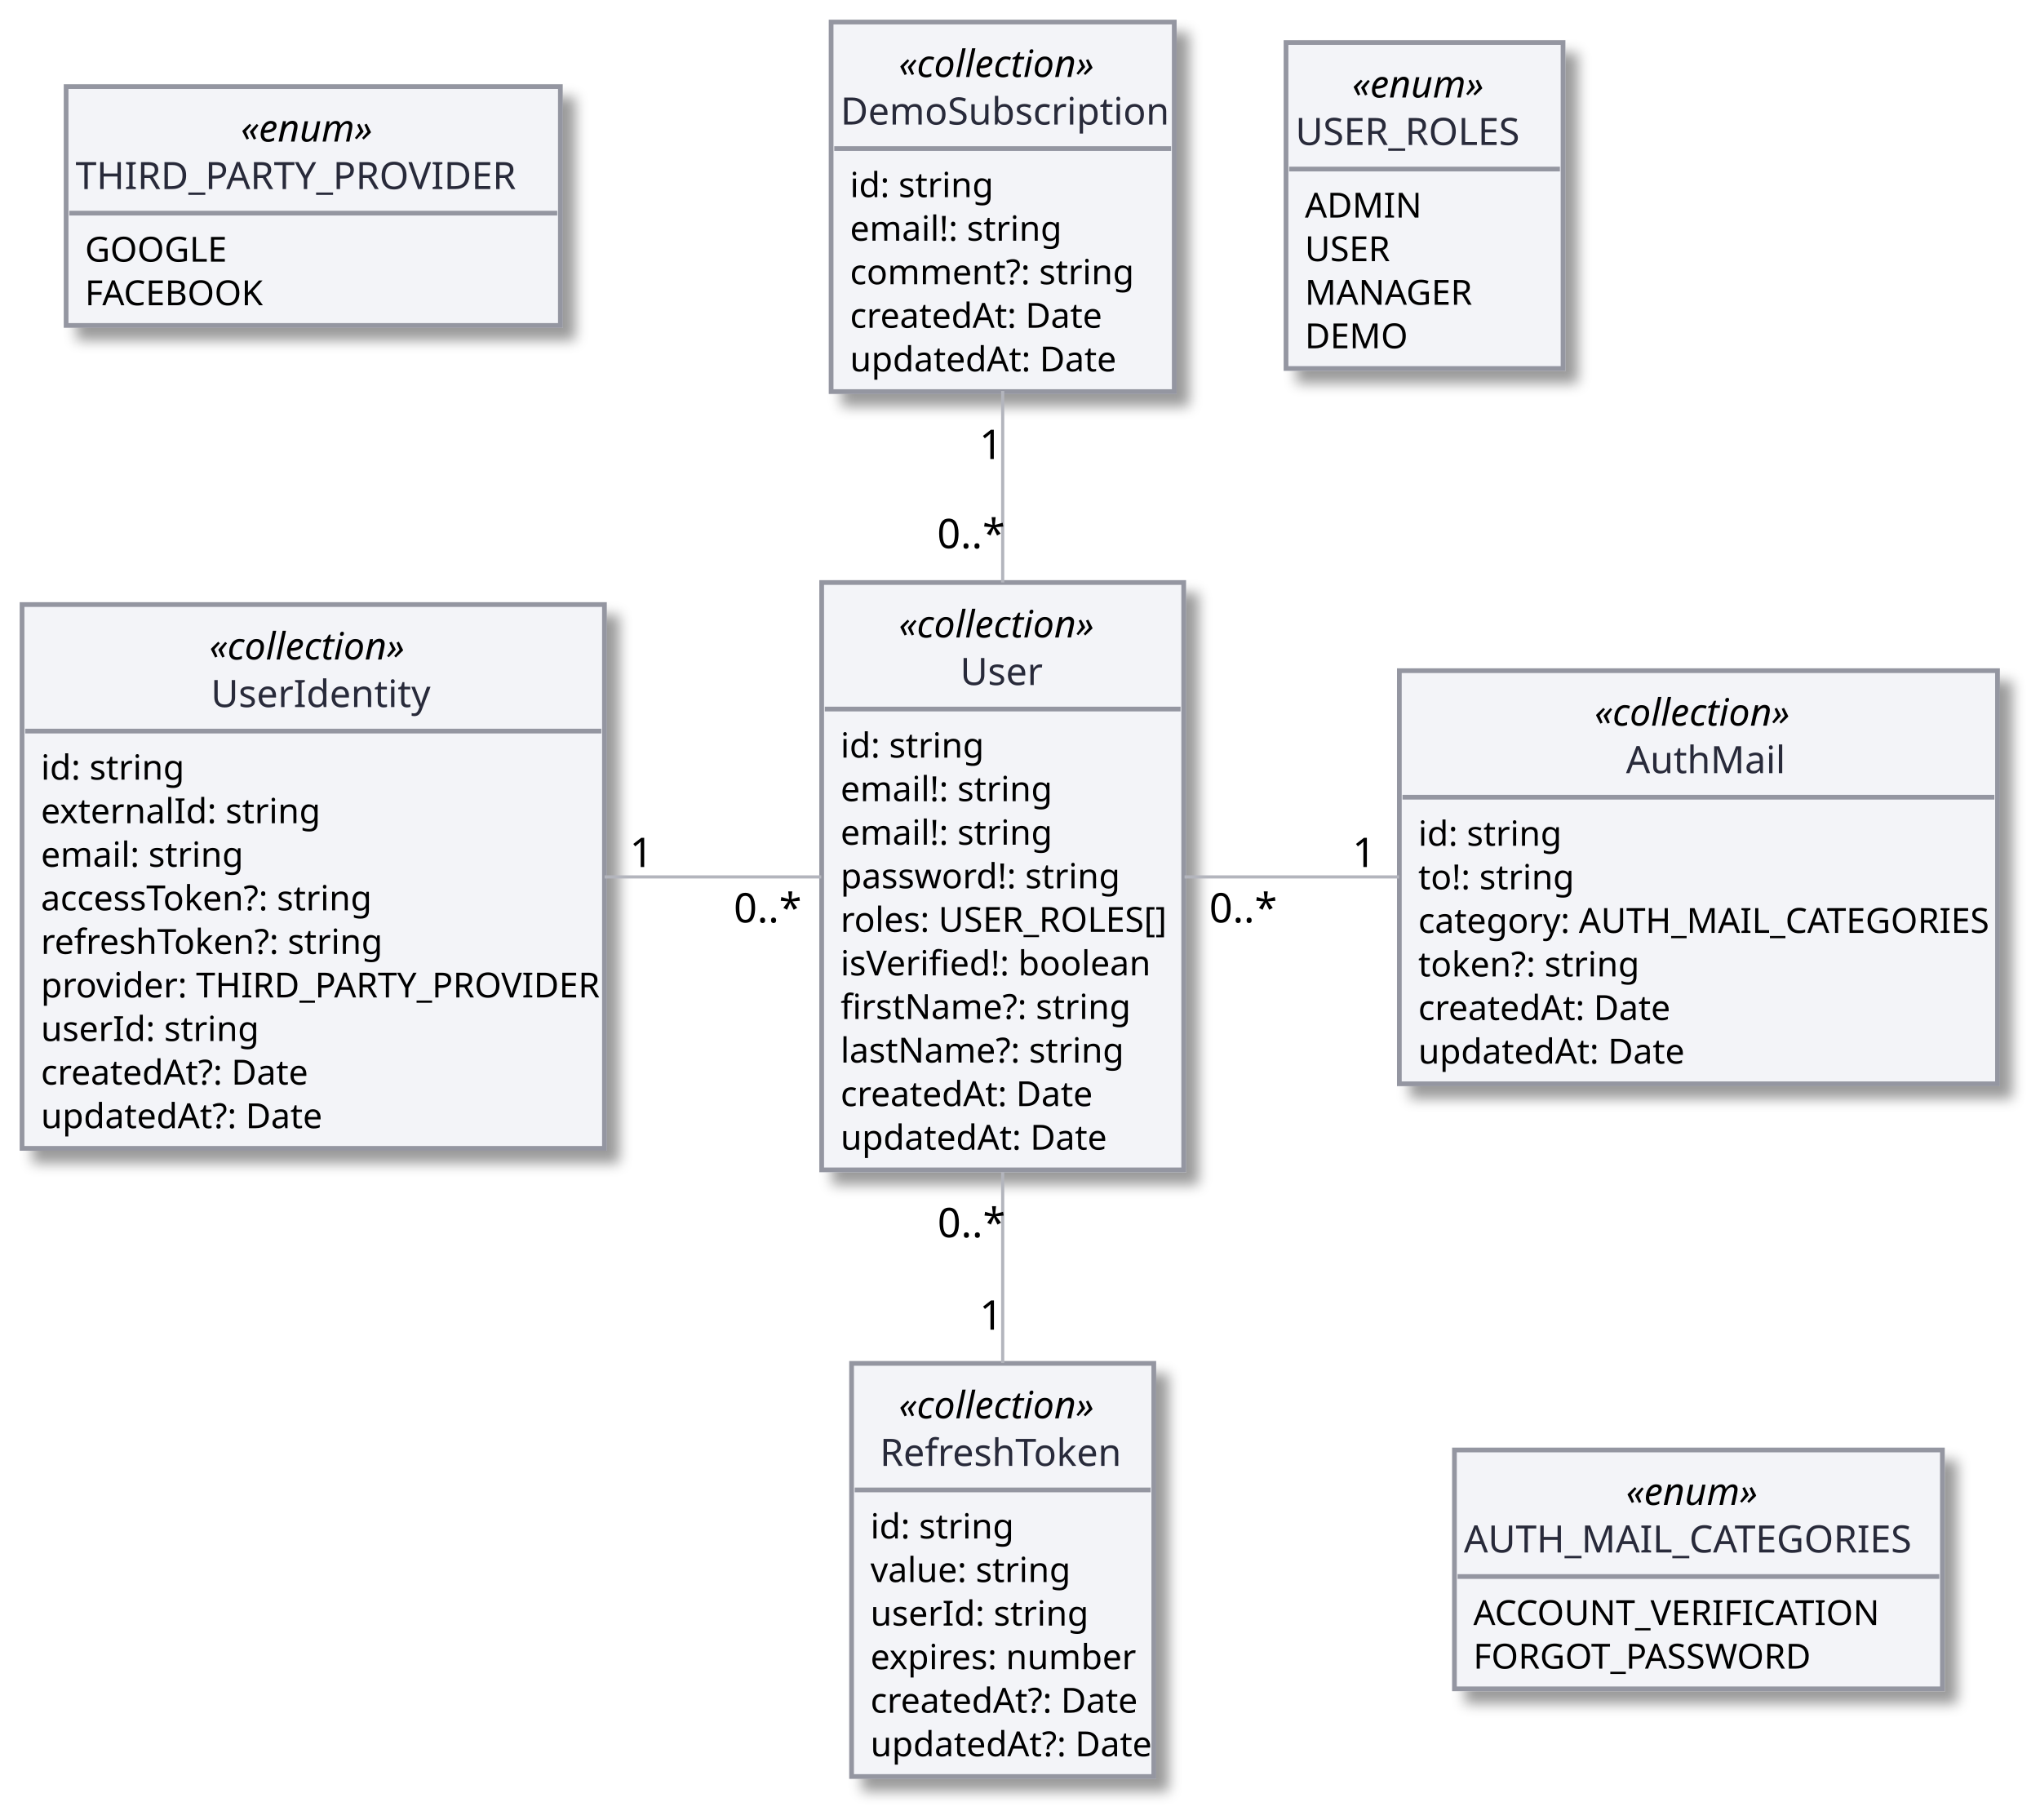
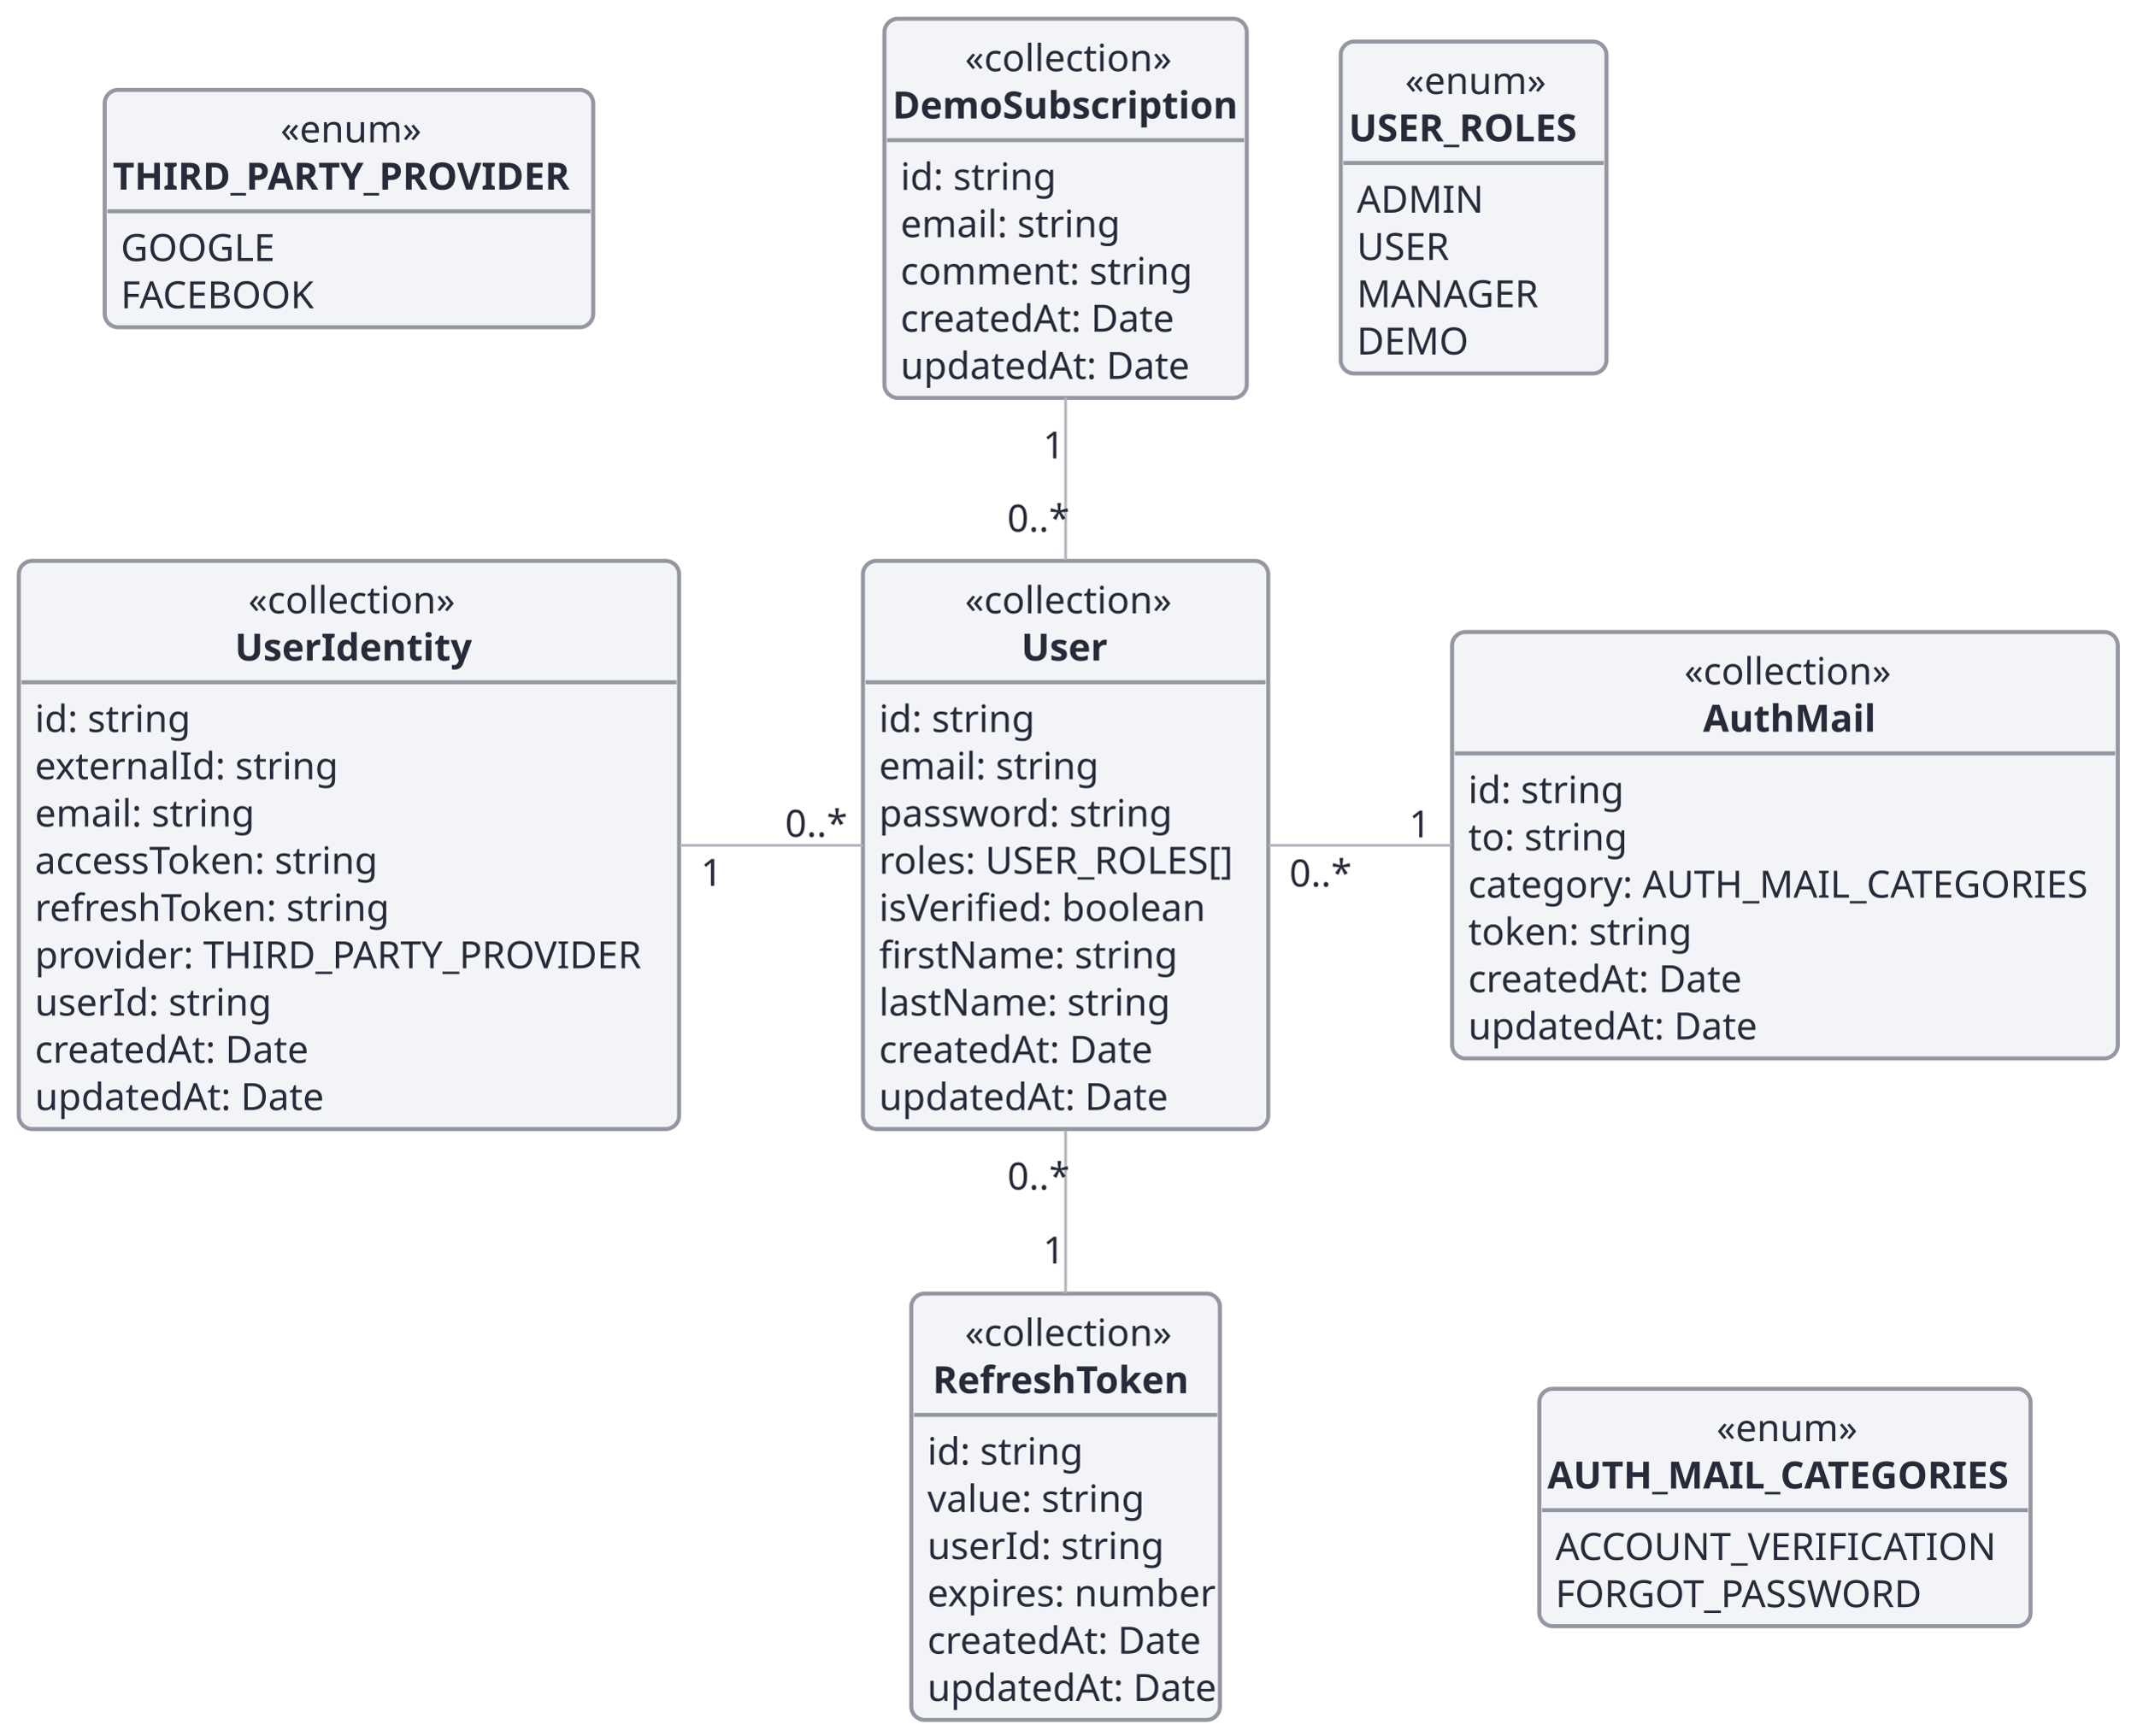
- <svg xmlns="http://www.w3.org/2000/svg" contentScriptType="application/ecmascript" contentStyleType="text/css" height="578px" preserveAspectRatio="none" style="width:648px;height:578px;background:#FFFFFF;" version="1.1" viewBox="0 0 648 578" width="648px" zoomAndPan="magnify">
-   <defs>
-     <filter height="300%" id="fwhhl0vyjbi5d" width="300%" x="-1" y="-1">
-       <feGaussianBlur result="blurOut" stdDeviation="2.0" />
-       <feColorMatrix in="blurOut" result="blurOut2" type="matrix" values="0 0 0 0 0 0 0 0 0 0 0 0 0 0 0 0 0 0 .4 0" />
-       <feOffset dx="4.0" dy="4.0" in="blurOut2" result="blurOut3" />
-       <feBlend in="SourceGraphic" in2="blurOut3" mode="normal" />
-     </filter>
-   </defs>
+ <svg xmlns="http://www.w3.org/2000/svg" contentScriptType="application/ecmascript" contentStyleType="text/css" height="2021.875px" preserveAspectRatio="none" style="width:2487px;height:2021px;background:#00000000;" version="1.1" viewBox="0 0 2487 2021" width="2487.5px" zoomAndPan="magnify">
+   <defs />
  <g>
-     <rect codeLine="16" fill="#F3F4F8" filter="url(#fwhhl0vyjbi5d)" height="186.547" id="User" style="stroke:#9496A1;stroke-width:1.5;" width="115" x="261" y="185" />
-     <text fill="#000000" font-family="sans-serif" font-size="12" font-style="italic" lengthAdjust="spacing" textLength="66" x="285.5" y="202.457">«collection»</text>
-     <text fill="#282A3A" font-family="sans-serif" font-size="12" lengthAdjust="spacing" textLength="27" x="305" y="217.551">User</text>
-     <line style="stroke:#9496A1;stroke-width:1.5;" x1="262" x2="375" y1="225.188" y2="225.188" />
-     <text fill="#000000" font-family="sans-serif" font-size="11" lengthAdjust="spacing" textLength="41" x="267" y="240.606">id: string</text>
-     <text fill="#000000" font-family="sans-serif" font-size="11" lengthAdjust="spacing" textLength="59" x="267" y="254.442">email!: string</text>
-     <text fill="#000000" font-family="sans-serif" font-size="11" lengthAdjust="spacing" textLength="59" x="267" y="268.278">email!: string</text>
-     <text fill="#000000" font-family="sans-serif" font-size="11" lengthAdjust="spacing" textLength="85" x="267" y="282.114">password!: string</text>
-     <text fill="#000000" font-family="sans-serif" font-size="11" lengthAdjust="spacing" textLength="103" x="267" y="295.95">roles: USER_ROLES[]</text>
-     <text fill="#000000" font-family="sans-serif" font-size="11" lengthAdjust="spacing" textLength="92" x="267" y="309.786">isVerified!: boolean</text>
-     <text fill="#000000" font-family="sans-serif" font-size="11" lengthAdjust="spacing" textLength="85" x="267" y="323.622">firstName?: string</text>
-     <text fill="#000000" font-family="sans-serif" font-size="11" lengthAdjust="spacing" textLength="83" x="267" y="337.458">lastName?: string</text>
-     <text fill="#000000" font-family="sans-serif" font-size="11" lengthAdjust="spacing" textLength="76" x="267" y="351.294">createdAt: Date</text>
-     <text fill="#000000" font-family="sans-serif" font-size="11" lengthAdjust="spacing" textLength="78" x="267" y="365.13">updatedAt: Date</text>
-     <rect codeLine="28" fill="#F3F4F8" filter="url(#fwhhl0vyjbi5d)" height="172.711" id="UserIdentity" style="stroke:#9496A1;stroke-width:1.5;" width="185" x="7" y="192" />
-     <text fill="#000000" font-family="sans-serif" font-size="12" font-style="italic" lengthAdjust="spacing" textLength="66" x="66.5" y="209.457">«collection»</text>
-     <text fill="#282A3A" font-family="sans-serif" font-size="12" lengthAdjust="spacing" textLength="65" x="67" y="224.551">UserIdentity</text>
-     <line style="stroke:#9496A1;stroke-width:1.5;" x1="8" x2="191" y1="232.188" y2="232.188" />
-     <text fill="#000000" font-family="sans-serif" font-size="11" lengthAdjust="spacing" textLength="41" x="13" y="247.606">id: string</text>
-     <text fill="#000000" font-family="sans-serif" font-size="11" lengthAdjust="spacing" textLength="80" x="13" y="261.442">externalId: string</text>
-     <text fill="#000000" font-family="sans-serif" font-size="11" lengthAdjust="spacing" textLength="57" x="13" y="275.278">email: string</text>
-     <text fill="#000000" font-family="sans-serif" font-size="11" lengthAdjust="spacing" textLength="104" x="13" y="289.114">accessToken?: string</text>
-     <text fill="#000000" font-family="sans-serif" font-size="11" lengthAdjust="spacing" textLength="104" x="13" y="302.95">refreshToken?: string</text>
-     <text fill="#000000" font-family="sans-serif" font-size="11" lengthAdjust="spacing" textLength="173" x="13" y="316.786">provider: THIRD_PARTY_PROVIDER</text>
-     <text fill="#000000" font-family="sans-serif" font-size="11" lengthAdjust="spacing" textLength="63" x="13" y="330.622">userId: string</text>
-     <text fill="#000000" font-family="sans-serif" font-size="11" lengthAdjust="spacing" textLength="82" x="13" y="344.458">createdAt?: Date</text>
-     <text fill="#000000" font-family="sans-serif" font-size="11" lengthAdjust="spacing" textLength="84" x="13" y="358.294">updatedAt?: Date</text>
-     <rect codeLine="39" fill="#F3F4F8" filter="url(#fwhhl0vyjbi5d)" height="117.367" id="DemoSubscription" style="stroke:#9496A1;stroke-width:1.5;" width="109" x="264" y="7" />
-     <text fill="#000000" font-family="sans-serif" font-size="12" font-style="italic" lengthAdjust="spacing" textLength="66" x="285.5" y="24.457">«collection»</text>
-     <text fill="#282A3A" font-family="sans-serif" font-size="12" lengthAdjust="spacing" textLength="103" x="267" y="39.551">DemoSubscription</text>
-     <line style="stroke:#9496A1;stroke-width:1.5;" x1="265" x2="372" y1="47.188" y2="47.188" />
-     <text fill="#000000" font-family="sans-serif" font-size="11" lengthAdjust="spacing" textLength="41" x="270" y="62.606">id: string</text>
-     <text fill="#000000" font-family="sans-serif" font-size="11" lengthAdjust="spacing" textLength="59" x="270" y="76.442">email!: string</text>
-     <text fill="#000000" font-family="sans-serif" font-size="11" lengthAdjust="spacing" textLength="82" x="270" y="90.278">comment?: string</text>
-     <text fill="#000000" font-family="sans-serif" font-size="11" lengthAdjust="spacing" textLength="76" x="270" y="104.114">createdAt: Date</text>
-     <text fill="#000000" font-family="sans-serif" font-size="11" lengthAdjust="spacing" textLength="78" x="270" y="117.95">updatedAt: Date</text>
-     <rect codeLine="47" fill="#F3F4F8" filter="url(#fwhhl0vyjbi5d)" height="131.203" id="AuthMail" style="stroke:#9496A1;stroke-width:1.5;" width="190" x="444.5" y="213" />
-     <text fill="#000000" font-family="sans-serif" font-size="12" font-style="italic" lengthAdjust="spacing" textLength="66" x="506.5" y="230.457">«collection»</text>
-     <text fill="#282A3A" font-family="sans-serif" font-size="12" lengthAdjust="spacing" textLength="46" x="516.5" y="245.551">AuthMail</text>
-     <line style="stroke:#9496A1;stroke-width:1.5;" x1="445.5" x2="633.5" y1="253.188" y2="253.188" />
-     <text fill="#000000" font-family="sans-serif" font-size="11" lengthAdjust="spacing" textLength="41" x="450.5" y="268.606">id: string</text>
-     <text fill="#000000" font-family="sans-serif" font-size="11" lengthAdjust="spacing" textLength="44" x="450.5" y="282.442">to!: string</text>
-     <text fill="#000000" font-family="sans-serif" font-size="11" lengthAdjust="spacing" textLength="178" x="450.5" y="296.278">category: AUTH_MAIL_CATEGORIES</text>
-     <text fill="#000000" font-family="sans-serif" font-size="11" lengthAdjust="spacing" textLength="65" x="450.5" y="310.114">token?: string</text>
-     <text fill="#000000" font-family="sans-serif" font-size="11" lengthAdjust="spacing" textLength="76" x="450.5" y="323.95">createdAt: Date</text>
-     <text fill="#000000" font-family="sans-serif" font-size="11" lengthAdjust="spacing" textLength="78" x="450.5" y="337.786">updatedAt: Date</text>
-     <rect codeLine="55" fill="#F3F4F8" filter="url(#fwhhl0vyjbi5d)" height="131.203" id="RefreshToken" style="stroke:#9496A1;stroke-width:1.5;" width="96" x="270.5" y="433" />
-     <text fill="#000000" font-family="sans-serif" font-size="12" font-style="italic" lengthAdjust="spacing" textLength="66" x="285.5" y="450.457">«collection»</text>
-     <text fill="#282A3A" font-family="sans-serif" font-size="12" lengthAdjust="spacing" textLength="78" x="279.5" y="465.551">RefreshToken</text>
-     <line style="stroke:#9496A1;stroke-width:1.5;" x1="271.5" x2="365.5" y1="473.188" y2="473.188" />
-     <text fill="#000000" font-family="sans-serif" font-size="11" lengthAdjust="spacing" textLength="41" x="276.5" y="488.606">id: string</text>
-     <text fill="#000000" font-family="sans-serif" font-size="11" lengthAdjust="spacing" textLength="59" x="276.5" y="502.442">value: string</text>
-     <text fill="#000000" font-family="sans-serif" font-size="11" lengthAdjust="spacing" textLength="63" x="276.5" y="516.278">userId: string</text>
-     <text fill="#000000" font-family="sans-serif" font-size="11" lengthAdjust="spacing" textLength="78" x="276.5" y="530.114">expires: number</text>
-     <text fill="#000000" font-family="sans-serif" font-size="11" lengthAdjust="spacing" textLength="82" x="276.5" y="543.95">createdAt?: Date</text>
-     <text fill="#000000" font-family="sans-serif" font-size="11" lengthAdjust="spacing" textLength="84" x="276.5" y="557.786">updatedAt?: Date</text>
-     <rect codeLine="64" fill="#F3F4F8" filter="url(#fwhhl0vyjbi5d)" height="103.531" id="USER_ROLES" style="stroke:#9496A1;stroke-width:1.5;" width="88" x="408.5" y="13.5" />
-     <text fill="#000000" font-family="sans-serif" font-size="12" font-style="italic" lengthAdjust="spacing" textLength="46" x="429.5" y="30.957">«enum»</text>
-     <text fill="#282A3A" font-family="sans-serif" font-size="12" lengthAdjust="spacing" textLength="82" x="411.5" y="46.051">USER_ROLES</text>
-     <line style="stroke:#9496A1;stroke-width:1.5;" x1="409.5" x2="495.5" y1="53.688" y2="53.688" />
-     <text fill="#000000" font-family="sans-serif" font-size="11" lengthAdjust="spacing" textLength="32" x="414.5" y="69.106">ADMIN</text>
-     <text fill="#000000" font-family="sans-serif" font-size="11" lengthAdjust="spacing" textLength="27" x="414.5" y="82.942">USER</text>
-     <text fill="#000000" font-family="sans-serif" font-size="11" lengthAdjust="spacing" textLength="52" x="414.5" y="96.778">MANAGER</text>
-     <text fill="#000000" font-family="sans-serif" font-size="11" lengthAdjust="spacing" textLength="29" x="414.5" y="110.614">DEMO</text>
-     <rect codeLine="71" fill="#F3F4F8" filter="url(#fwhhl0vyjbi5d)" height="75.859" id="THIRD_PARTY_PROVIDER" style="stroke:#9496A1;stroke-width:1.5;" width="157" x="21" y="27.5" />
-     <text fill="#000000" font-family="sans-serif" font-size="12" font-style="italic" lengthAdjust="spacing" textLength="46" x="76.5" y="44.957">«enum»</text>
-     <text fill="#282A3A" font-family="sans-serif" font-size="12" lengthAdjust="spacing" textLength="151" x="24" y="60.051">THIRD_PARTY_PROVIDER</text>
-     <line style="stroke:#9496A1;stroke-width:1.5;" x1="22" x2="177" y1="67.688" y2="67.688" />
-     <text fill="#000000" font-family="sans-serif" font-size="11" lengthAdjust="spacing" textLength="44" x="27" y="83.106">GOOGLE</text>
-     <text fill="#000000" font-family="sans-serif" font-size="11" lengthAdjust="spacing" textLength="57" x="27" y="96.942">FACEBOOK</text>
-     <rect codeLine="76" fill="#F3F4F8" filter="url(#fwhhl0vyjbi5d)" height="75.859" id="AUTH_MAIL_CATEGORIES" style="stroke:#9496A1;stroke-width:1.5;" width="155" x="462" y="460.5" />
-     <text fill="#000000" font-family="sans-serif" font-size="12" font-style="italic" lengthAdjust="spacing" textLength="46" x="516.5" y="477.957">«enum»</text>
-     <text fill="#282A3A" font-family="sans-serif" font-size="12" lengthAdjust="spacing" textLength="149" x="465" y="493.051">AUTH_MAIL_CATEGORIES</text>
-     <line style="stroke:#9496A1;stroke-width:1.5;" x1="463" x2="616" y1="500.688" y2="500.688" />
-     <text fill="#000000" font-family="sans-serif" font-size="11" lengthAdjust="spacing" textLength="125" x="468" y="516.106">ACCOUNT_VERIFICATION</text>
-     <text fill="#000000" font-family="sans-serif" font-size="11" lengthAdjust="spacing" textLength="109" x="468" y="529.942">FORGOT_PASSWORD</text>
-     <path codeLine="86" d="M318.5,372.27 C318.5,392.66 318.5,413.84 318.5,432.84 " fill="none" id="User-RefreshToken" style="stroke:#B3B5BD;stroke-width:1.0;" />
-     <text fill="#000000" font-family="sans-serif" font-size="13" lengthAdjust="spacing" textLength="20" x="297.797" y="392.949">0..*</text>
-     <text fill="#000000" font-family="sans-serif" font-size="13" lengthAdjust="spacing" textLength="7" x="311.117" y="422.287">1</text>
-     <path codeLine="87" d="M192.06,278.5 C215.41,278.5 239.81,278.5 260.88,278.5 " fill="none" id="UserIdentity-User" style="stroke:#B3B5BD;stroke-width:1.0;" />
-     <text fill="#000000" font-family="sans-serif" font-size="13" lengthAdjust="spacing" textLength="7" x="200.015" y="275.359">1</text>
-     <text fill="#000000" font-family="sans-serif" font-size="13" lengthAdjust="spacing" textLength="20" x="233.061" y="292.967">0..*</text>
-     <path codeLine="88" d="M376.28,278.5 C397.12,278.5 421.24,278.5 444.43,278.5 " fill="none" id="User-AuthMail" style="stroke:#B3B5BD;stroke-width:1.0;" />
-     <text fill="#000000" font-family="sans-serif" font-size="13" lengthAdjust="spacing" textLength="20" x="384.117" y="292.967">0..*</text>
-     <text fill="#000000" font-family="sans-serif" font-size="13" lengthAdjust="spacing" textLength="7" x="429.575" y="275.363">1</text>
-     <path codeLine="89" d="M318.5,124.16 C318.5,142.95 318.5,164.31 318.5,184.99 " fill="none" id="DemoSubscription-User" style="stroke:#B3B5BD;stroke-width:1.0;" />
-     <text fill="#000000" font-family="sans-serif" font-size="13" lengthAdjust="spacing" textLength="7" x="311.073" y="145.778">1</text>
-     <text fill="#000000" font-family="sans-serif" font-size="13" lengthAdjust="spacing" textLength="20" x="297.672" y="174.112">0..*</text>
+     <rect codeLine="6" fill="#F3F4F8" height="661.572" id="User" rx="15.625" ry="15.625" style="stroke:#9496A1;stroke-width:4.688;" width="471.875" x="1004.688" y="653.125" />
+     <text fill="#282A3A" font-family="sans-serif" font-size="43.75" lengthAdjust="spacing" textLength="234.375" x="1123.438" y="714.166">«collection»</text>
+     <text fill="#282A3A" font-family="sans-serif" font-size="43.75" font-weight="bold" lengthAdjust="spacing" textLength="103.125" x="1189.062" y="769.196">User</text>
+     <line style="stroke:#9496A1;stroke-width:4.688;" x1="1007.812" x2="1473.438" y1="794.434" y2="794.434" />
+     <text fill="#282A3A" font-family="sans-serif" font-size="43.75" lengthAdjust="spacing" textLength="168.75" x="1023.438" y="852.35">id: string</text>
+     <text fill="#282A3A" font-family="sans-serif" font-size="43.75" lengthAdjust="spacing" textLength="237.5" x="1023.438" y="907.379">email: string</text>
+     <text fill="#282A3A" font-family="sans-serif" font-size="43.75" lengthAdjust="spacing" textLength="321.875" x="1023.438" y="962.408">password: string</text>
+     <text fill="#282A3A" font-family="sans-serif" font-size="43.75" lengthAdjust="spacing" textLength="434.375" x="1023.438" y="1017.438">roles: USER_ROLES[]</text>
+     <text fill="#282A3A" font-family="sans-serif" font-size="43.75" lengthAdjust="spacing" textLength="365.625" x="1023.438" y="1072.467">isVerified: boolean</text>
+     <text fill="#282A3A" font-family="sans-serif" font-size="43.75" lengthAdjust="spacing" textLength="318.75" x="1023.438" y="1127.496">firstName: string</text>
+     <text fill="#282A3A" font-family="sans-serif" font-size="43.75" lengthAdjust="spacing" textLength="315.625" x="1023.438" y="1182.526">lastName: string</text>
+     <text fill="#282A3A" font-family="sans-serif" font-size="43.75" lengthAdjust="spacing" textLength="309.375" x="1023.438" y="1237.555">createdAt: Date</text>
+     <text fill="#282A3A" font-family="sans-serif" font-size="43.75" lengthAdjust="spacing" textLength="321.875" x="1023.438" y="1292.584">updatedAt: Date</text>
+     <rect codeLine="17" fill="#F3F4F8" height="661.572" id="UserIdentity" rx="15.625" ry="15.625" style="stroke:#9496A1;stroke-width:4.688;" width="768.75" x="21.875" y="653.125" />
+     <text fill="#282A3A" font-family="sans-serif" font-size="43.75" lengthAdjust="spacing" textLength="234.375" x="289.062" y="714.166">«collection»</text>
+     <text fill="#282A3A" font-family="sans-serif" font-size="43.75" font-weight="bold" lengthAdjust="spacing" textLength="265.625" x="273.438" y="769.196">UserIdentity</text>
+     <line style="stroke:#9496A1;stroke-width:4.688;" x1="25" x2="787.5" y1="794.434" y2="794.434" />
+     <text fill="#282A3A" font-family="sans-serif" font-size="43.75" lengthAdjust="spacing" textLength="168.75" x="40.625" y="852.35">id: string</text>
+     <text fill="#282A3A" font-family="sans-serif" font-size="43.75" lengthAdjust="spacing" textLength="325" x="40.625" y="907.379">externalId: string</text>
+     <text fill="#282A3A" font-family="sans-serif" font-size="43.75" lengthAdjust="spacing" textLength="237.5" x="40.625" y="962.408">email: string</text>
+     <text fill="#282A3A" font-family="sans-serif" font-size="43.75" lengthAdjust="spacing" textLength="396.875" x="40.625" y="1017.438">accessToken: string</text>
+     <text fill="#282A3A" font-family="sans-serif" font-size="43.75" lengthAdjust="spacing" textLength="400" x="40.625" y="1072.467">refreshToken: string</text>
+     <text fill="#282A3A" font-family="sans-serif" font-size="43.75" lengthAdjust="spacing" textLength="731.25" x="40.625" y="1127.496">provider: THIRD_PARTY_PROVIDER</text>
+     <text fill="#282A3A" font-family="sans-serif" font-size="43.75" lengthAdjust="spacing" textLength="256.25" x="40.625" y="1182.526">userId: string</text>
+     <text fill="#282A3A" font-family="sans-serif" font-size="43.75" lengthAdjust="spacing" textLength="309.375" x="40.625" y="1237.555">createdAt: Date</text>
+     <text fill="#282A3A" font-family="sans-serif" font-size="43.75" lengthAdjust="spacing" textLength="321.875" x="40.625" y="1292.584">updatedAt: Date</text>
+     <rect codeLine="28" fill="#F3F4F8" height="441.455" id="DemoSubscription" rx="15.625" ry="15.625" style="stroke:#9496A1;stroke-width:4.688;" width="421.875" x="1029.688" y="21.875" />
+     <text fill="#282A3A" font-family="sans-serif" font-size="43.75" lengthAdjust="spacing" textLength="234.375" x="1123.438" y="82.916">«collection»</text>
+     <text fill="#282A3A" font-family="sans-serif" font-size="43.75" font-weight="bold" lengthAdjust="spacing" textLength="403.125" x="1039.062" y="137.946">DemoSubscription</text>
+     <line style="stroke:#9496A1;stroke-width:4.688;" x1="1032.812" x2="1448.438" y1="163.184" y2="163.184" />
+     <text fill="#282A3A" font-family="sans-serif" font-size="43.75" lengthAdjust="spacing" textLength="168.75" x="1048.438" y="221.1">id: string</text>
+     <text fill="#282A3A" font-family="sans-serif" font-size="43.75" lengthAdjust="spacing" textLength="237.5" x="1048.438" y="276.129">email: string</text>
+     <text fill="#282A3A" font-family="sans-serif" font-size="43.75" lengthAdjust="spacing" textLength="312.5" x="1048.438" y="331.158">comment: string</text>
+     <text fill="#282A3A" font-family="sans-serif" font-size="43.75" lengthAdjust="spacing" textLength="309.375" x="1048.438" y="386.188">createdAt: Date</text>
+     <text fill="#282A3A" font-family="sans-serif" font-size="43.75" lengthAdjust="spacing" textLength="321.875" x="1048.438" y="441.217">updatedAt: Date</text>
+     <rect codeLine="36" fill="#F3F4F8" height="496.484" id="AuthMail" rx="15.625" ry="15.625" style="stroke:#9496A1;stroke-width:4.688;" width="775" x="1690.625" y="735.938" />
+     <text fill="#282A3A" font-family="sans-serif" font-size="43.75" lengthAdjust="spacing" textLength="234.375" x="1960.938" y="796.979">«collection»</text>
+     <text fill="#282A3A" font-family="sans-serif" font-size="43.75" font-weight="bold" lengthAdjust="spacing" textLength="190.625" x="1982.812" y="852.008">AuthMail</text>
+     <line style="stroke:#9496A1;stroke-width:4.688;" x1="1693.75" x2="2462.5" y1="877.246" y2="877.246" />
+     <text fill="#282A3A" font-family="sans-serif" font-size="43.75" lengthAdjust="spacing" textLength="168.75" x="1709.375" y="935.162">id: string</text>
+     <text fill="#282A3A" font-family="sans-serif" font-size="43.75" lengthAdjust="spacing" textLength="171.875" x="1709.375" y="990.192">to: string</text>
+     <text fill="#282A3A" font-family="sans-serif" font-size="43.75" lengthAdjust="spacing" textLength="737.5" x="1709.375" y="1045.221">category: AUTH_MAIL_CATEGORIES</text>
+     <text fill="#282A3A" font-family="sans-serif" font-size="43.75" lengthAdjust="spacing" textLength="243.75" x="1709.375" y="1100.25">token: string</text>
+     <text fill="#282A3A" font-family="sans-serif" font-size="43.75" lengthAdjust="spacing" textLength="309.375" x="1709.375" y="1155.28">createdAt: Date</text>
+     <text fill="#282A3A" font-family="sans-serif" font-size="43.75" lengthAdjust="spacing" textLength="321.875" x="1709.375" y="1210.309">updatedAt: Date</text>
+     <rect codeLine="44" fill="#F3F4F8" height="496.484" id="RefreshToken" rx="15.625" ry="15.625" style="stroke:#9496A1;stroke-width:4.688;" width="359.375" x="1060.938" y="1506.25" />
+     <text fill="#282A3A" font-family="sans-serif" font-size="43.75" lengthAdjust="spacing" textLength="234.375" x="1123.438" y="1567.291">«collection»</text>
+     <text fill="#282A3A" font-family="sans-serif" font-size="43.75" font-weight="bold" lengthAdjust="spacing" textLength="309.375" x="1085.938" y="1622.321">RefreshToken</text>
+     <line style="stroke:#9496A1;stroke-width:4.688;" x1="1064.062" x2="1417.188" y1="1647.559" y2="1647.559" />
+     <text fill="#282A3A" font-family="sans-serif" font-size="43.75" lengthAdjust="spacing" textLength="168.75" x="1079.688" y="1705.475">id: string</text>
+     <text fill="#282A3A" font-family="sans-serif" font-size="43.75" lengthAdjust="spacing" textLength="240.625" x="1079.688" y="1760.504">value: string</text>
+     <text fill="#282A3A" font-family="sans-serif" font-size="43.75" lengthAdjust="spacing" textLength="256.25" x="1079.688" y="1815.533">userId: string</text>
+     <text fill="#282A3A" font-family="sans-serif" font-size="43.75" lengthAdjust="spacing" textLength="315.625" x="1079.688" y="1870.563">expires: number</text>
+     <text fill="#282A3A" font-family="sans-serif" font-size="43.75" lengthAdjust="spacing" textLength="309.375" x="1079.688" y="1925.592">createdAt: Date</text>
+     <text fill="#282A3A" font-family="sans-serif" font-size="43.75" lengthAdjust="spacing" textLength="321.875" x="1079.688" y="1980.621">updatedAt: Date</text>
+     <rect codeLine="53" fill="#F3F4F8" height="386.426" id="USER_ROLES" rx="15.625" ry="15.625" style="stroke:#9496A1;stroke-width:4.688;" width="309.375" x="1560.938" y="48.438" />
+     <text fill="#282A3A" font-family="sans-serif" font-size="43.75" lengthAdjust="spacing" textLength="159.375" x="1635.938" y="109.479">«enum»</text>
+     <text fill="#282A3A" font-family="sans-serif" font-size="43.75" font-weight="bold" lengthAdjust="spacing" textLength="290.625" x="1570.312" y="164.508">USER_ROLES</text>
+     <line style="stroke:#9496A1;stroke-width:4.688;" x1="1564.062" x2="1867.188" y1="189.746" y2="189.746" />
+     <text fill="#282A3A" font-family="sans-serif" font-size="43.75" lengthAdjust="spacing" textLength="131.25" x="1579.688" y="247.662">ADMIN</text>
+     <text fill="#282A3A" font-family="sans-serif" font-size="43.75" lengthAdjust="spacing" textLength="115.625" x="1579.688" y="302.692">USER</text>
+     <text fill="#282A3A" font-family="sans-serif" font-size="43.75" lengthAdjust="spacing" textLength="212.5" x="1579.688" y="357.721">MANAGER</text>
+     <text fill="#282A3A" font-family="sans-serif" font-size="43.75" lengthAdjust="spacing" textLength="128.125" x="1579.688" y="412.75">DEMO</text>
+     <rect codeLine="60" fill="#F3F4F8" height="276.367" id="THIRD_PARTY_PROVIDER" rx="15.625" ry="15.625" style="stroke:#9496A1;stroke-width:4.688;" width="568.75" x="121.875" y="104.688" />
+     <text fill="#282A3A" font-family="sans-serif" font-size="43.75" lengthAdjust="spacing" textLength="159.375" x="326.562" y="165.729">«enum»</text>
+     <text fill="#282A3A" font-family="sans-serif" font-size="43.75" font-weight="bold" lengthAdjust="spacing" textLength="550" x="131.25" y="220.758">THIRD_PARTY_PROVIDER</text>
+     <line style="stroke:#9496A1;stroke-width:4.688;" x1="125" x2="687.5" y1="245.996" y2="245.996" />
+     <text fill="#282A3A" font-family="sans-serif" font-size="43.75" lengthAdjust="spacing" textLength="190.625" x="140.625" y="303.912">GOOGLE</text>
+     <text fill="#282A3A" font-family="sans-serif" font-size="43.75" lengthAdjust="spacing" textLength="240.625" x="140.625" y="358.942">FACEBOOK</text>
+     <rect codeLine="65" fill="#F3F4F8" height="276.367" id="AUTH_MAIL_CATEGORIES" rx="15.625" ry="15.625" style="stroke:#9496A1;stroke-width:4.688;" width="571.875" x="1792.188" y="1617.188" />
+     <text fill="#282A3A" font-family="sans-serif" font-size="43.75" lengthAdjust="spacing" textLength="159.375" x="1998.438" y="1678.229">«enum»</text>
+     <text fill="#282A3A" font-family="sans-serif" font-size="43.75" font-weight="bold" lengthAdjust="spacing" textLength="553.125" x="1801.562" y="1733.258">AUTH_MAIL_CATEGORIES</text>
+     <line style="stroke:#9496A1;stroke-width:4.688;" x1="1795.312" x2="2360.938" y1="1758.496" y2="1758.496" />
+     <text fill="#282A3A" font-family="sans-serif" font-size="43.75" lengthAdjust="spacing" textLength="528.125" x="1810.938" y="1816.412">ACCOUNT_VERIFICATION</text>
+     <text fill="#282A3A" font-family="sans-serif" font-size="43.75" lengthAdjust="spacing" textLength="465.625" x="1810.938" y="1871.442">FORGOT_PASSWORD</text>
+     <path codeLine="75" d="M1240.625,1316.656 C1240.625,1380.156 1240.625,1445.656 1240.625,1506 " fill="none" id="User-RefreshToken" style="stroke:#B3B5BD;stroke-width:3.125;" />
+     <text fill="#282A3A" font-family="sans-serif" font-size="43.75" lengthAdjust="spacing" textLength="65.625" x="1172.898" y="1385.152">0..*</text>
+     <text fill="#282A3A" font-family="sans-serif" font-size="43.75" lengthAdjust="spacing" textLength="25" x="1214.395" y="1471.309">1</text>
+     <path codeLine="76" d="M791.688,984.375 C864.281,984.375 938.156,984.375 1004.469,984.375 " fill="none" id="UserIdentity-User" style="stroke:#B3B5BD;stroke-width:3.125;" />
+     <text fill="#282A3A" font-family="sans-serif" font-size="43.75" lengthAdjust="spacing" textLength="25" x="815.937" y="1031.496">1</text>
+     <text fill="#282A3A" font-family="sans-serif" font-size="43.75" lengthAdjust="spacing" textLength="65.625" x="914.048" y="974.348">0..*</text>
+     <path codeLine="77" d="M1477.25,984.375 C1543.531,984.375 1617.344,984.375 1689.938,984.375 " fill="none" id="User-AuthMail" style="stroke:#B3B5BD;stroke-width:3.125;" />
+     <text fill="#282A3A" font-family="sans-serif" font-size="43.75" lengthAdjust="spacing" textLength="65.625" x="1501.247" y="1032.283">0..*</text>
+     <text fill="#282A3A" font-family="sans-serif" font-size="43.75" lengthAdjust="spacing" textLength="25" x="1640.521" y="975.117">1</text>
+     <path codeLine="78" d="M1240.625,462.844 C1240.625,522.25 1240.625,587.844 1240.625,651.875 " fill="none" id="DemoSubscription-User" style="stroke:#B3B5BD;stroke-width:3.125;" />
+     <text fill="#282A3A" font-family="sans-serif" font-size="43.75" lengthAdjust="spacing" textLength="25" x="1214.336" y="533.81">1</text>
+     <text fill="#282A3A" font-family="sans-serif" font-size="43.75" lengthAdjust="spacing" textLength="65.625" x="1172.693" y="619.019">0..*</text>
  </g>
</svg>
